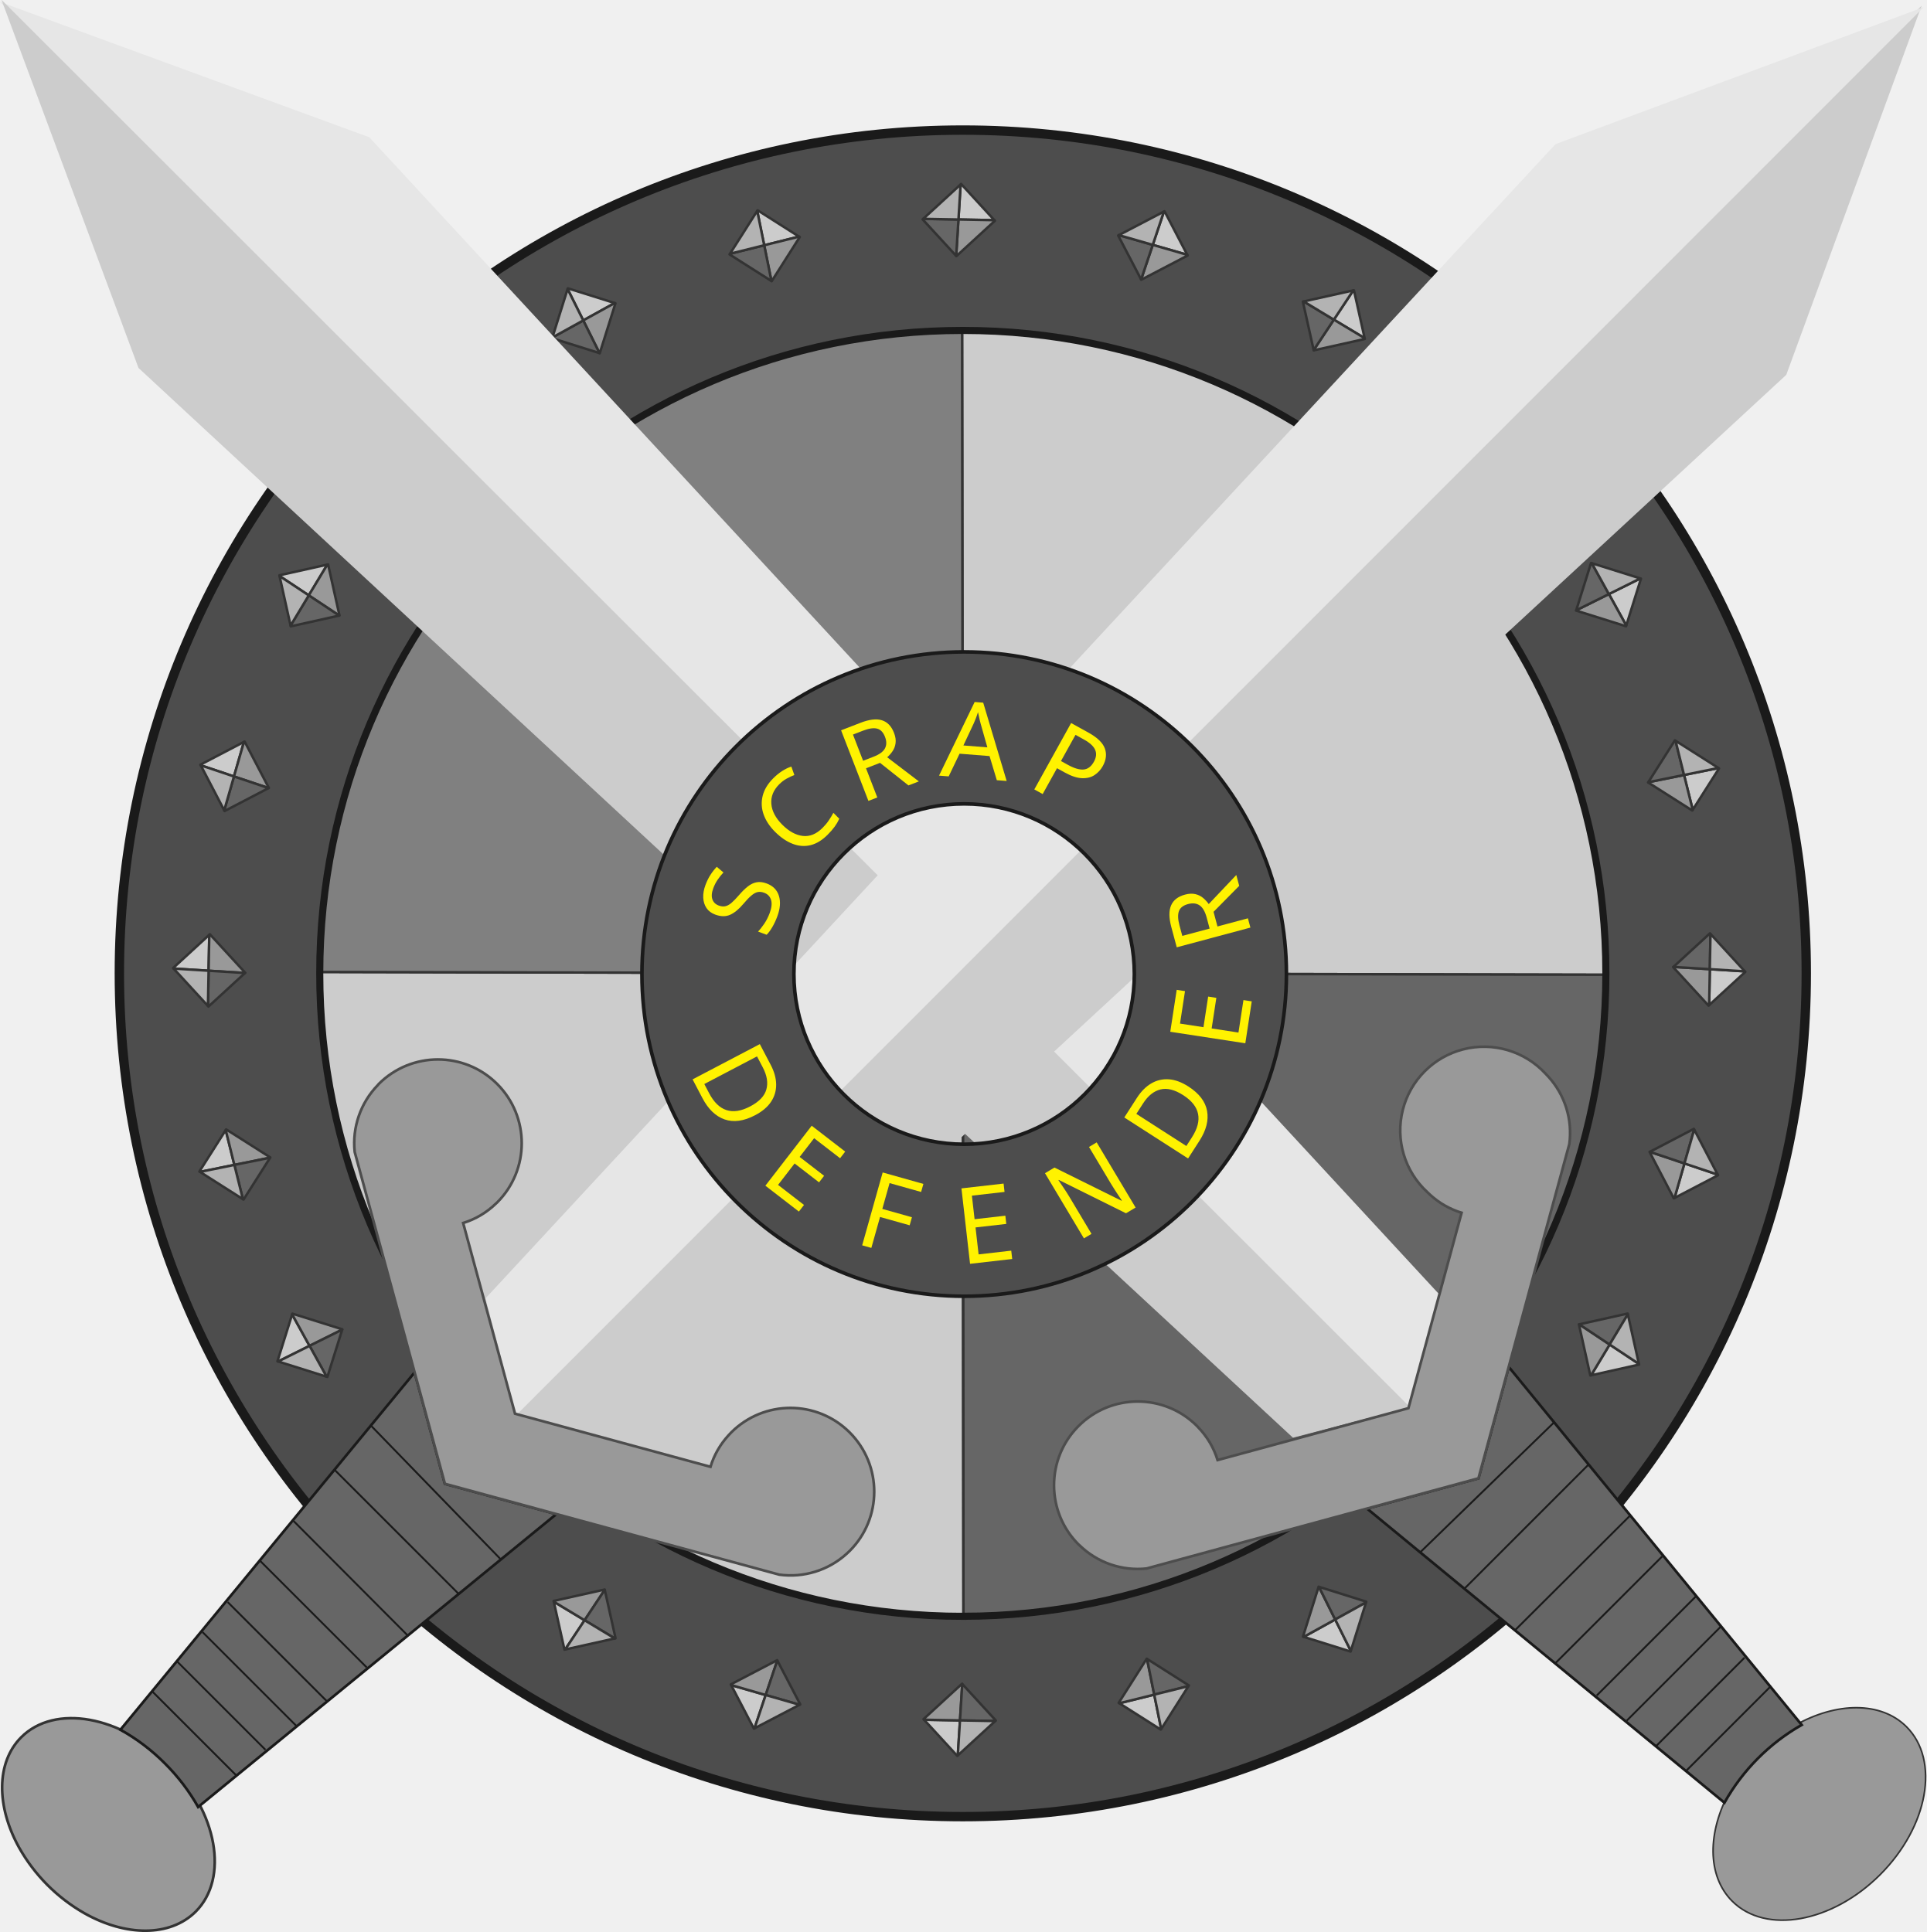
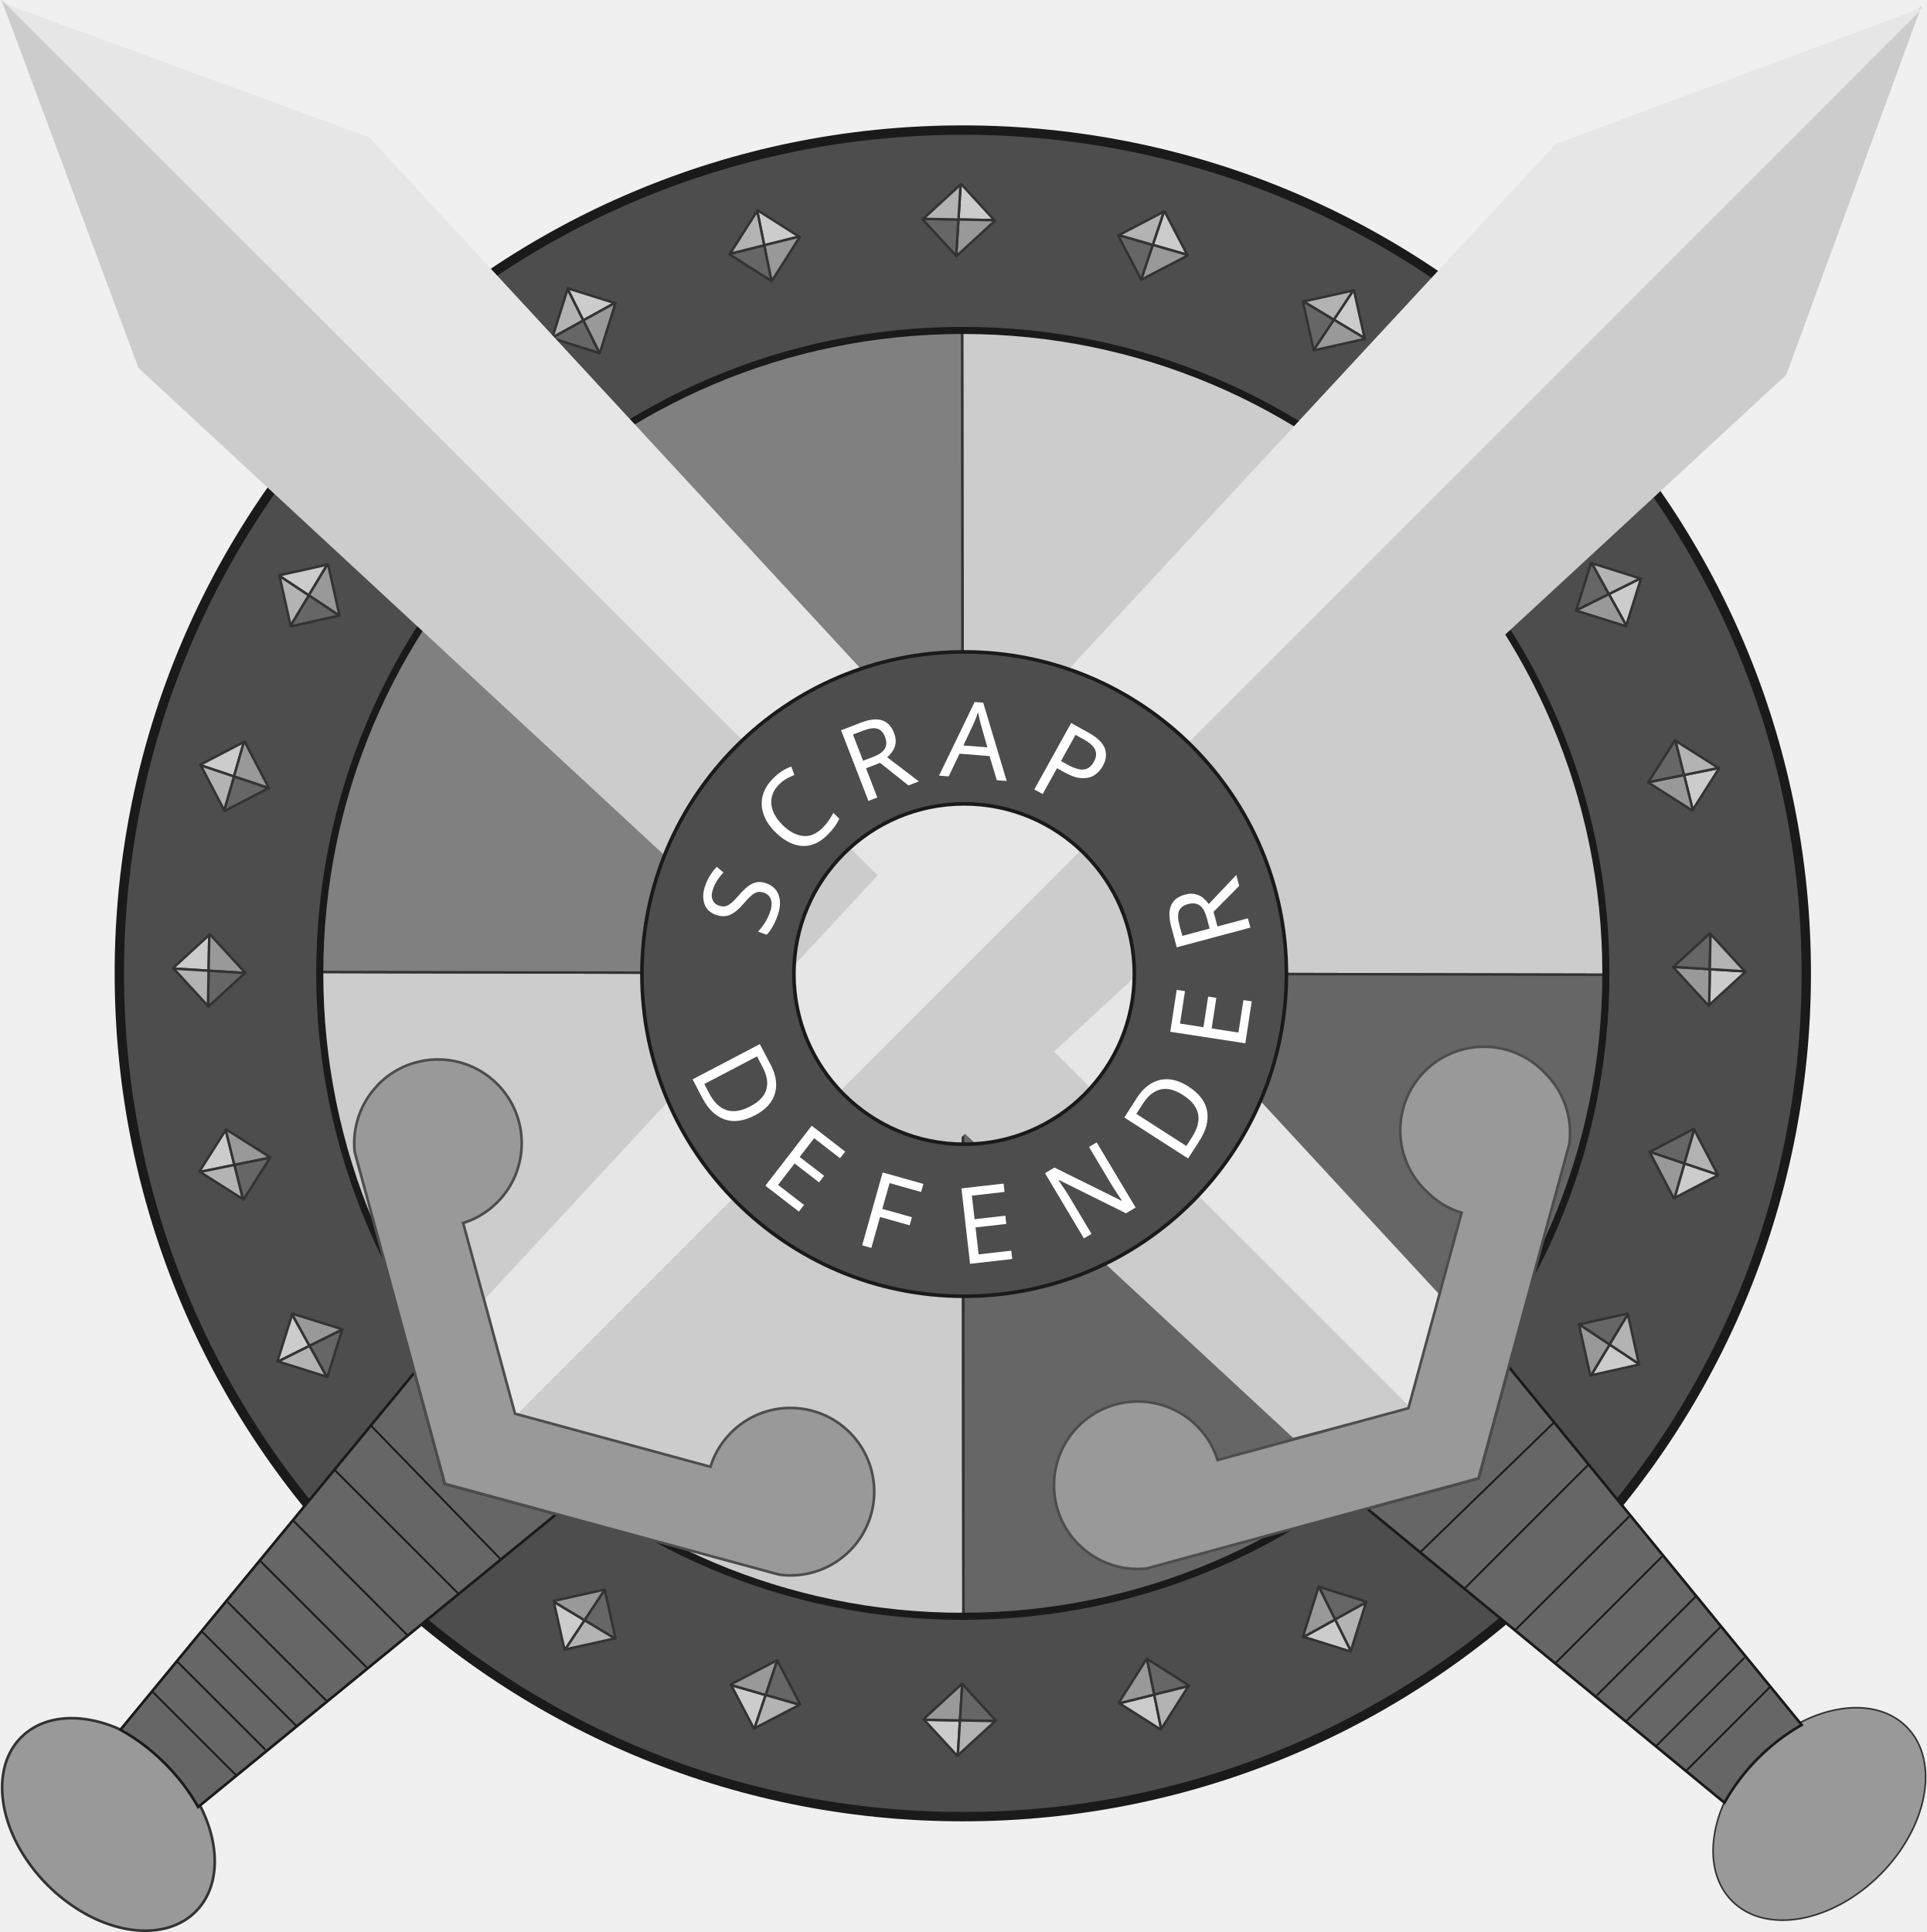
<svg xmlns="http://www.w3.org/2000/svg" viewBox="0 0 777.81 780.22">
  <defs>
    <style>
      .cls-1, .cls-12, .cls-6 {
        fill: #ccc;
      }

      .cls-1, .cls-13, .cls-14, .cls-17, .cls-18, .cls-5 {
        stroke: #1a1a1a;
      }

      .cls-1, .cls-10, .cls-13, .cls-14, .cls-15, .cls-16, .cls-17, .cls-18, .cls-2, .cls-3, .cls-4, .cls-5 {
        stroke-miterlimit: 10;
      }

      .cls-1 {
        stroke-width: 3.01px;
      }

      .cls-2 {
        fill: none;
      }

      .cls-10, .cls-16, .cls-2, .cls-3, .cls-4, .cls-6, .cls-7, .cls-8, .cls-9 {
        stroke: #333;
      }

      .cls-13, .cls-14, .cls-3, .cls-8 {
        fill: #666;
      }

      .cls-4 {
        fill: gray;
      }

      .cls-18, .cls-5 {
        fill: #4d4d4d;
      }

      .cls-5 {
        stroke-width: 2.86px;
      }

      .cls-6, .cls-7, .cls-8, .cls-9 {
        stroke-linecap: round;
        stroke-linejoin: round;
      }

      .cls-10, .cls-15, .cls-16, .cls-7 {
        fill: #999;
      }

      .cls-9 {
        fill: #b3b3b3;
      }

      .cls-10 {
        stroke-width: 0.65px;
      }

      .cls-11, .cls-17 {
        fill: #e6e6e6;
      }

      .cls-13, .cls-15, .cls-16 {
        stroke-width: 1.07px;
      }

      .cls-14, .cls-17 {
        stroke-width: 0.76px;
      }

      .cls-15 {
        stroke: #4d4d4d;
      }

      .cls-18 {
        stroke-width: 1.45px;
      }

      .cls-19 {
        font-size: 42.93px;
-         fill: #fff200;
+         fill: #fff;
        font-family: ReggaeOne-Regular, Reggae One;
      }
    </style>
  </defs>
  <g id="Layer_3" data-name="Layer 3">
    <circle class="cls-1" cx="388.74" cy="393.08" r="340.94" />
    <path class="cls-2" d="M650.94,393.08v.58l-262.2-.57-.29-262.2h.29C533.55,130.89,650.94,248.28,650.94,393.08Z" />
    <path class="cls-3" d="M650.94,393.66C650.63,538.11,533.51,655.13,389,655.28l-.28-262.19Z" />
    <path class="cls-2" d="M389,655.28h-.28c-144.8,0-262.19-117.39-262.19-262.2v-.57l262.19.58Z" />
    <path class="cls-4" d="M388.74,393.09l-262.19-.58c.31-144.44,117.42-261.46,261.9-261.62Z" />
    <g>
      <path class="cls-5" d="M388.74,53C200.91,53,48.65,205.25,48.65,393.08S200.91,733.17,388.74,733.17,728.83,580.91,728.83,393.08,576.57,53,388.74,53Zm0,599.74c-143.39,0-259.64-116.25-259.64-259.64S245.35,133.44,388.74,133.44,648.38,249.68,648.38,393.08,532.14,652.72,388.74,652.72Z" />
      <g>
        <g>
          <polygon class="cls-6" points="388.06 74.3 401.49 88.92 386.98 88.64 387.85 74.5 388.06 74.3" />
          <polygon class="cls-7" points="401.49 88.92 401.7 89.15 386.14 103.44 386.06 103.35 386.98 88.64 401.49 88.92" />
          <polygon class="cls-8" points="386.98 88.64 386.06 103.35 372.51 88.59 372.74 88.38 386.98 88.64" />
          <polygon class="cls-9" points="387.85 74.5 386.98 88.64 372.74 88.38 387.85 74.5" />
        </g>
        <g>
          <polygon class="cls-6" points="470.19 85.32 479.37 102.91 465.43 98.89 469.93 85.45 470.19 85.32" />
          <polygon class="cls-7" points="479.37 102.91 479.52 103.19 460.79 112.97 460.73 112.86 465.43 98.89 479.37 102.91" />
          <polygon class="cls-8" points="465.43 98.89 460.73 112.86 451.46 95.1 451.74 94.95 465.43 98.89" />
          <polygon class="cls-9" points="469.93 85.45 465.43 98.89 451.74 94.95 469.93 85.45" />
        </g>
        <g>
          <polygon class="cls-6" points="546.66 117.22 550.98 136.58 538.55 129.09 546.38 117.28 546.66 117.22" />
          <polygon class="cls-7" points="550.98 136.58 551.05 136.89 530.43 141.49 530.4 141.37 538.55 129.09 550.98 136.58" />
          <polygon class="cls-8" points="538.55 129.09 530.4 141.37 526.04 121.81 526.35 121.74 538.55 129.09" />
          <polygon class="cls-9" points="546.38 117.28 538.55 129.09 526.35 121.74 546.38 117.28" />
        </g>
        <g>
          <polygon class="cls-6" points="612.27 167.82 611.43 187.64 601.37 177.19 611.99 167.81 612.27 167.82" />
          <polygon class="cls-7" points="611.43 187.64 611.42 187.96 590.31 187.06 590.32 186.94 601.37 177.19 611.43 187.64" />
          <polygon class="cls-8" points="601.37 177.19 590.32 186.94 591.17 166.92 591.49 166.93 601.37 177.19" />
          <polygon class="cls-9" points="611.99 167.81 601.37 177.19 591.49 166.93 611.99 167.81" />
        </g>
        <g>
          <polygon class="cls-6" points="662.55 233.68 656.61 252.61 649.59 239.91 662.28 233.59 662.55 233.68" />
          <polygon class="cls-7" points="656.61 252.61 656.51 252.91 636.36 246.58 636.4 246.46 649.59 239.91 656.61 252.61" />
          <polygon class="cls-8" points="649.59 239.91 636.4 246.46 642.4 227.35 642.7 227.44 649.59 239.91" />
          <polygon class="cls-9" points="662.28 233.59 649.59 239.91 642.7 227.44 662.28 233.59" />
        </g>
        <g>
          <polygon class="cls-6" points="694.08 310.31 683.44 327.05 679.94 312.97 693.83 310.15 694.08 310.31" />
          <polygon class="cls-7" points="683.44 327.05 683.26 327.32 665.43 315.99 665.5 315.89 679.94 312.97 683.44 327.05" />
          <polygon class="cls-8" points="679.94 312.97 665.5 315.89 676.25 298.98 676.51 299.15 679.94 312.97" />
          <polygon class="cls-9" points="693.83 310.15 679.94 312.97 676.51 299.15 693.83 310.15" />
        </g>
        <g>
          <polygon class="cls-6" points="704.69 392.48 690.08 405.9 690.35 391.39 704.49 392.27 704.69 392.48" />
          <polygon class="cls-7" points="690.08 405.9 689.84 406.12 675.55 390.56 675.64 390.48 690.35 391.39 690.08 405.9" />
          <polygon class="cls-8" points="690.35 391.39 675.64 390.48 690.4 376.92 690.62 377.16 690.35 391.39" />
          <polygon class="cls-9" points="704.49 392.27 690.35 391.39 690.62 377.16 704.49 392.27" />
        </g>
        <g>
          <polygon class="cls-6" points="693.67 474.61 676.09 483.79 680.1 469.84 693.54 474.35 693.67 474.61" />
          <polygon class="cls-7" points="676.09 483.79 675.8 483.94 666.03 465.21 666.14 465.15 680.1 469.84 676.09 483.79" />
          <polygon class="cls-8" points="680.1 469.84 666.14 465.15 683.9 455.88 684.04 456.16 680.1 469.84" />
          <polygon class="cls-9" points="693.54 474.35 680.1 469.84 684.04 456.16 693.54 474.35" />
        </g>
        <g>
          <polygon class="cls-6" points="661.78 551.08 642.41 555.4 649.9 542.97 661.71 550.8 661.78 551.08" />
          <polygon class="cls-7" points="642.41 555.4 642.1 555.47 637.5 534.85 637.63 534.82 649.9 542.97 642.41 555.4" />
          <polygon class="cls-8" points="649.9 542.97 637.63 534.82 657.18 530.46 657.25 530.77 649.9 542.97" />
          <polygon class="cls-9" points="661.71 550.8 649.9 542.97 657.25 530.77 661.71 550.8" />
        </g>
        <g>
          <polygon class="cls-6" points="611.17 616.69 591.35 615.85 601.8 605.78 611.19 616.4 611.17 616.69" />
          <polygon class="cls-7" points="591.35 615.85 591.03 615.84 591.93 594.73 592.05 594.74 601.8 605.78 591.35 615.85" />
          <polygon class="cls-8" points="601.8 605.78 592.05 594.74 612.07 595.59 612.06 595.9 601.8 605.78" />
          <polygon class="cls-9" points="611.19 616.4 601.8 605.78 612.06 595.9 611.19 616.4" />
        </g>
        <g>
          <polygon class="cls-6" points="545.32 666.97 526.39 661.03 539.09 654.01 545.4 666.7 545.32 666.97" />
          <polygon class="cls-7" points="526.39 661.03 526.08 660.93 532.41 640.78 532.53 640.82 539.09 654.01 526.39 661.03" />
          <polygon class="cls-8" points="539.09 654.01 532.53 640.82 551.64 646.82 551.55 647.12 539.09 654.01" />
          <polygon class="cls-9" points="545.4 666.7 539.09 654.01 551.55 647.12 545.4 666.7" />
        </g>
        <g>
          <polygon class="cls-6" points="468.69 698.49 451.94 687.85 466.03 684.36 468.84 698.25 468.69 698.49" />
          <polygon class="cls-7" points="451.94 687.85 451.67 687.68 463 669.85 463.11 669.92 466.03 684.36 451.94 687.85" />
          <polygon class="cls-8" points="466.03 684.36 463.11 669.92 480.02 680.66 479.85 680.93 466.03 684.36" />
          <polygon class="cls-9" points="468.84 698.25 466.03 684.36 479.85 680.93 468.84 698.25" />
        </g>
        <g>
          <polygon class="cls-6" points="386.51 709.11 373.09 694.5 387.6 694.77 386.72 708.91 386.51 709.11" />
          <polygon class="cls-7" points="373.09 694.5 372.87 694.26 388.43 679.97 388.52 680.06 387.6 694.77 373.09 694.5" />
          <polygon class="cls-8" points="387.6 694.77 388.52 680.06 402.07 694.82 401.83 695.03 387.6 694.77" />
          <polygon class="cls-9" points="386.72 708.91 387.6 694.77 401.83 695.03 386.72 708.91" />
        </g>
        <g>
          <polygon class="cls-6" points="304.39 698.09 295.2 680.5 309.15 684.52 304.64 697.96 304.39 698.09" />
          <polygon class="cls-7" points="295.2 680.5 295.06 680.22 313.79 670.44 313.84 670.55 309.15 684.52 295.2 680.5" />
          <polygon class="cls-8" points="309.15 684.52 313.84 670.55 323.11 688.32 322.83 688.46 309.15 684.52" />
          <polygon class="cls-9" points="304.64 697.96 309.15 684.52 322.83 688.46 304.64 697.96" />
        </g>
        <g>
          <polygon class="cls-6" points="227.91 666.2 223.6 646.83 236.03 654.32 228.2 666.13 227.91 666.2" />
          <polygon class="cls-7" points="223.6 646.83 223.53 646.52 244.15 641.92 244.17 642.04 236.03 654.32 223.6 646.83" />
          <polygon class="cls-8" points="236.03 654.32 244.17 642.04 248.53 661.6 248.22 661.67 236.03 654.32" />
          <polygon class="cls-9" points="228.2 666.13 236.03 654.32 248.22 661.67 228.2 666.13" />
        </g>
        <g>
          <polygon class="cls-6" points="162.3 615.59 163.14 595.77 173.21 606.22 162.59 615.61 162.3 615.59" />
          <polygon class="cls-7" points="163.14 595.77 163.16 595.45 184.26 596.35 184.26 596.47 173.21 606.22 163.14 595.77" />
          <polygon class="cls-8" points="173.21 606.22 184.26 596.47 183.41 616.49 183.09 616.48 173.21 606.22" />
          <polygon class="cls-9" points="162.59 615.61 173.21 606.22 183.09 616.48 162.59 615.61" />
        </g>
        <g>
          <polygon class="cls-6" points="112.02 549.73 117.96 530.8 124.98 543.51 112.3 549.82 112.02 549.73" />
          <polygon class="cls-7" points="117.96 530.8 118.06 530.5 138.22 536.83 138.18 536.95 124.98 543.51 117.96 530.8" />
          <polygon class="cls-8" points="124.98 543.51 138.18 536.95 132.18 556.06 131.87 555.97 124.98 543.51" />
          <polygon class="cls-9" points="112.3 549.82 124.98 543.51 131.87 555.97 112.3 549.82" />
        </g>
        <g>
          <polygon class="cls-6" points="80.5 473.1 91.14 456.36 94.63 470.44 80.74 473.26 80.5 473.1" />
          <polygon class="cls-7" points="91.14 456.36 91.31 456.09 109.14 467.42 109.08 467.52 94.63 470.44 91.14 456.36" />
          <polygon class="cls-8" points="94.63 470.44 109.08 467.52 98.33 484.44 98.06 484.26 94.63 470.44" />
          <polygon class="cls-9" points="80.74 473.26 94.63 470.44 98.06 484.26 80.74 473.26" />
        </g>
        <g>
          <polygon class="cls-6" points="69.89 390.93 84.5 377.51 84.22 392.02 70.08 391.14 69.89 390.93" />
          <polygon class="cls-7" points="84.5 377.51 84.73 377.29 99.02 392.85 98.93 392.93 84.22 392.02 84.5 377.51" />
          <polygon class="cls-8" points="84.22 392.02 98.93 392.93 84.17 406.49 83.96 406.25 84.22 392.02" />
          <polygon class="cls-9" points="70.08 391.14 84.22 392.02 83.96 406.25 70.08 391.14" />
        </g>
        <g>
          <polygon class="cls-6" points="80.9 308.81 98.49 299.62 94.47 313.57 81.04 309.06 80.9 308.81" />
          <polygon class="cls-7" points="98.49 299.62 98.77 299.48 108.55 318.2 108.44 318.26 94.47 313.57 98.49 299.62" />
          <polygon class="cls-8" points="94.47 313.57 108.44 318.26 90.68 327.53 90.53 327.25 94.47 313.57" />
          <polygon class="cls-9" points="81.04 309.06 94.47 313.57 90.53 327.25 81.04 309.06" />
        </g>
        <g>
          <polygon class="cls-6" points="112.8 232.33 132.16 228.01 124.67 240.44 112.86 232.61 112.8 232.33" />
          <polygon class="cls-7" points="132.16 228.01 132.47 227.94 137.07 248.56 136.95 248.59 124.67 240.44 132.16 228.01" />
          <polygon class="cls-8" points="124.67 240.44 136.95 248.59 117.39 252.95 117.32 252.64 124.67 240.44" />
          <polygon class="cls-9" points="112.86 232.61 124.67 240.44 117.32 252.64 112.86 232.61" />
        </g>
        <g>
          <polygon class="cls-6" points="163.4 166.72 183.22 167.56 172.77 177.63 163.39 167.01 163.4 166.72" />
          <polygon class="cls-7" points="183.22 167.56 183.54 167.57 182.64 188.68 182.52 188.68 172.77 177.63 183.22 167.56" />
          <polygon class="cls-8" points="172.77 177.63 182.52 188.68 162.5 187.82 162.52 187.51 172.77 177.63" />
          <polygon class="cls-9" points="163.39 167.01 172.77 177.63 162.52 187.51 163.39 167.01" />
        </g>
        <g>
          <polygon class="cls-6" points="229.26 116.44 248.19 122.38 235.49 129.4 229.17 116.72 229.26 116.44" />
          <polygon class="cls-7" points="248.19 122.38 248.49 122.48 242.16 142.63 242.05 142.6 235.49 129.4 248.19 122.38" />
          <polygon class="cls-8" points="235.49 129.4 242.05 142.6 222.93 136.59 223.03 136.29 235.49 129.4" />
          <polygon class="cls-9" points="229.17 116.72 235.49 129.4 223.03 136.29 229.17 116.72" />
        </g>
        <g>
          <polygon class="cls-6" points="305.89 84.92 322.63 95.56 308.55 99.05 305.73 85.16 305.89 84.92" />
          <polygon class="cls-7" points="322.63 95.56 322.9 95.73 311.57 113.56 311.47 113.49 308.55 99.05 322.63 95.56" />
          <polygon class="cls-8" points="308.55 99.05 311.47 113.49 294.56 102.75 294.73 102.48 308.55 99.05" />
          <polygon class="cls-9" points="305.73 85.16 308.55 99.05 294.73 102.48 305.73 85.16" />
        </g>
      </g>
    </g>
    <g id="Layer_1" data-name="Layer 1">
      <g>
        <path class="cls-10" d="M699.37,767.75c-10.23-10.23-10-28-.9-44.44a70.07,70.07,0,0,1,26.46-26.65c16.56-9.31,34.52-9.63,44.84.69,13.55,13.55,8.77,40.29-10.66,59.72S712.92,781.3,699.37,767.75Z" />
        <polygon class="cls-11" points="0 0.76 149.09 55.42 581.1 522.72 570.33 561.39 568.32 568.76 0 0.76" />
        <polygon class="cls-12" points="55.92 148.59 0.62 0 0.72 0.04 569.05 568.03 568.97 568.32 561.32 570.4 522.03 580.6 55.92 148.59" />
        <g>
          <path class="cls-13" d="M551.94,609.22l45-12.22,12.22-45L727.44,696.59A82.58,82.58,0,0,0,696.25,728Z" />
          <g>
            <line class="cls-14" x1="627.6" y1="574.28" x2="573.39" y2="626.9" />
            <line class="cls-14" x1="641.18" y1="591.65" x2="591.18" y2="641.65" />
            <line class="cls-14" x1="657.93" y1="612.28" x2="611.88" y2="658.17" />
            <line class="cls-14" x1="671.08" y1="628.57" x2="627.88" y2="671.77" />
            <line class="cls-14" x1="684.91" y1="644.49" x2="644.7" y2="684.7" />
            <line class="cls-14" x1="694.77" y1="656.9" x2="656.8" y2="694.87" />
            <line class="cls-14" x1="704.34" y1="669.46" x2="668.54" y2="705.26" />
            <line class="cls-14" x1="714.81" y1="681.12" x2="680.8" y2="715.12" />
          </g>
        </g>
        <path class="cls-15" d="M435.47,623.72a33.82,33.82,0,1,1,47.83-47.83,3.79,3.79,0,0,1,.38.42,33,33,0,0,1,7.93,13.32l23-6.24L561,570.77l7.66-2.09,2.08-7.65,12.62-46.37,6.76-24.89a33.1,33.1,0,0,1-12.64-7.21c-.42-.38-.83-.76-1.23-1.16A33.82,33.82,0,1,1,624,433.57c.4.4.78.81,1.16,1.23A33.71,33.71,0,0,1,633.63,462l-2.38,8.71L621.91,505l-12.76,47-12.22,45-45,12.22-47,12.78-31.43,8.55-10.59,2.88a33.64,33.64,0,0,1-27-9.33A3.79,3.79,0,0,1,435.47,623.72Z" />
      </g>
      <g>
        <path class="cls-16" d="M8.56,701.58c-10.23,10.23-10,28-.91,44.44a70.19,70.19,0,0,0,26.47,26.65C50.68,782,68.64,782.3,79,772c13.55-13.55,8.77-40.29-10.66-59.72S22.11,688,8.56,701.58Z" />
        <polygon class="cls-12" points="775.87 2.29 721.21 151.38 253.91 583.39 207.87 570.61 775.87 2.29" />
        <polygon class="cls-11" points="628.04 58.21 776.63 2.9 776.59 3.01 208.6 571.33 208.31 571.26 196.03 524.32 628.04 58.21" />
        <g>
          <path class="cls-13" d="M167.41,554.22l12.22,45,45,12.23L80,729.73a81.19,81.19,0,0,0-13.38-17.54,80.26,80.26,0,0,0-18-13.65Z" />
          <g>
            <line class="cls-17" x1="202.35" y1="629.89" x2="149.73" y2="575.68" />
            <line class="cls-17" x1="184.98" y1="643.47" x2="134.98" y2="593.47" />
            <line class="cls-17" x1="164.35" y1="660.21" x2="118.46" y2="614.17" />
            <line class="cls-17" x1="148.06" y1="673.37" x2="104.86" y2="630.17" />
            <line class="cls-17" x1="132.14" y1="687.19" x2="91.93" y2="646.98" />
            <line class="cls-17" x1="119.73" y1="697.06" x2="81.76" y2="659.09" />
            <line class="cls-17" x1="107.17" y1="706.63" x2="71.37" y2="670.83" />
            <line class="cls-17" x1="95.51" y1="717.09" x2="61.5" y2="683.08" />
          </g>
        </g>
        <path class="cls-15" d="M152.91,437.76a33.82,33.82,0,1,1,47.83,47.83,3.79,3.79,0,0,1-.42.38A33,33,0,0,1,187,493.9l20.94,77,78.92,21.45a32.93,32.93,0,0,1,7.21-12.63c.38-.42.76-.84,1.16-1.24a33.82,33.82,0,1,1,47.83,47.84c-.4.4-.81.78-1.23,1.16a33.68,33.68,0,0,1-27.19,8.43l-135-36.7-36.43-134a33.64,33.64,0,0,1,9.33-27A3.69,3.69,0,0,1,152.91,437.76Z" />
      </g>
    </g>
  </g>
  <g id="Layer_4" data-name="Layer 4">
    <g>
      <path class="cls-18" d="M389.29,263.26A130.11,130.11,0,1,0,519.4,393.37,130.11,130.11,0,0,0,389.29,263.26Zm0,198.83A68.73,68.73,0,1,1,458,393.37,68.73,68.73,0,0,1,389.29,462.09Z" />
      <g>
        <text class="cls-19" transform="matrix(0.35, -0.94, 0.94, 0.35, 309.73, 379.91)">S</text>
        <text class="cls-19" transform="matrix(0.71, -0.71, 0.71, 0.71, 321.97, 348.69)">C</text>
        <text class="cls-19" transform="matrix(0.93, -0.36, 0.36, 0.93, 346.75, 324.94)">R</text>
        <text class="cls-19" transform="translate(379.14 313.23) rotate(4.53)">A</text>
        <text class="cls-19" transform="translate(413.96 316.78) rotate(29)">P</text>
        <text class="cls-19" transform="translate(442.52 334.68) rotate(47.76)"> </text>
        <text class="cls-19" transform="translate(277.7 432.2) rotate(62.32)">D</text>
        <text class="cls-19" transform="matrix(0.79, 0.61, -0.61, 0.79, 305.73, 476.29)">E</text>
        <text class="cls-19" transform="matrix(0.96, 0.27, -0.27, 0.96, 344.1, 501.79)">F</text>
        <text class="cls-19" transform="translate(387.52 510.85) rotate(-6.51)">E</text>
        <text class="cls-19" transform="translate(434.06 502.25) rotate(-30.84)">N</text>
        <text class="cls-19" transform="matrix(0.54, -0.84, 0.84, 0.54, 477.44, 471.34)">D</text>
        <text class="cls-19" transform="translate(502.17 425.44) rotate(-81.28)">E</text>
        <text class="cls-19" transform="matrix(-0.26, -0.97, 0.97, -0.26, 505.94, 378.64)">R</text>
        <text class="cls-19" transform="matrix(-0.55, -0.83, 0.83, -0.55, 490.48, 335.03)"> </text>
      </g>
    </g>
  </g>
</svg>
